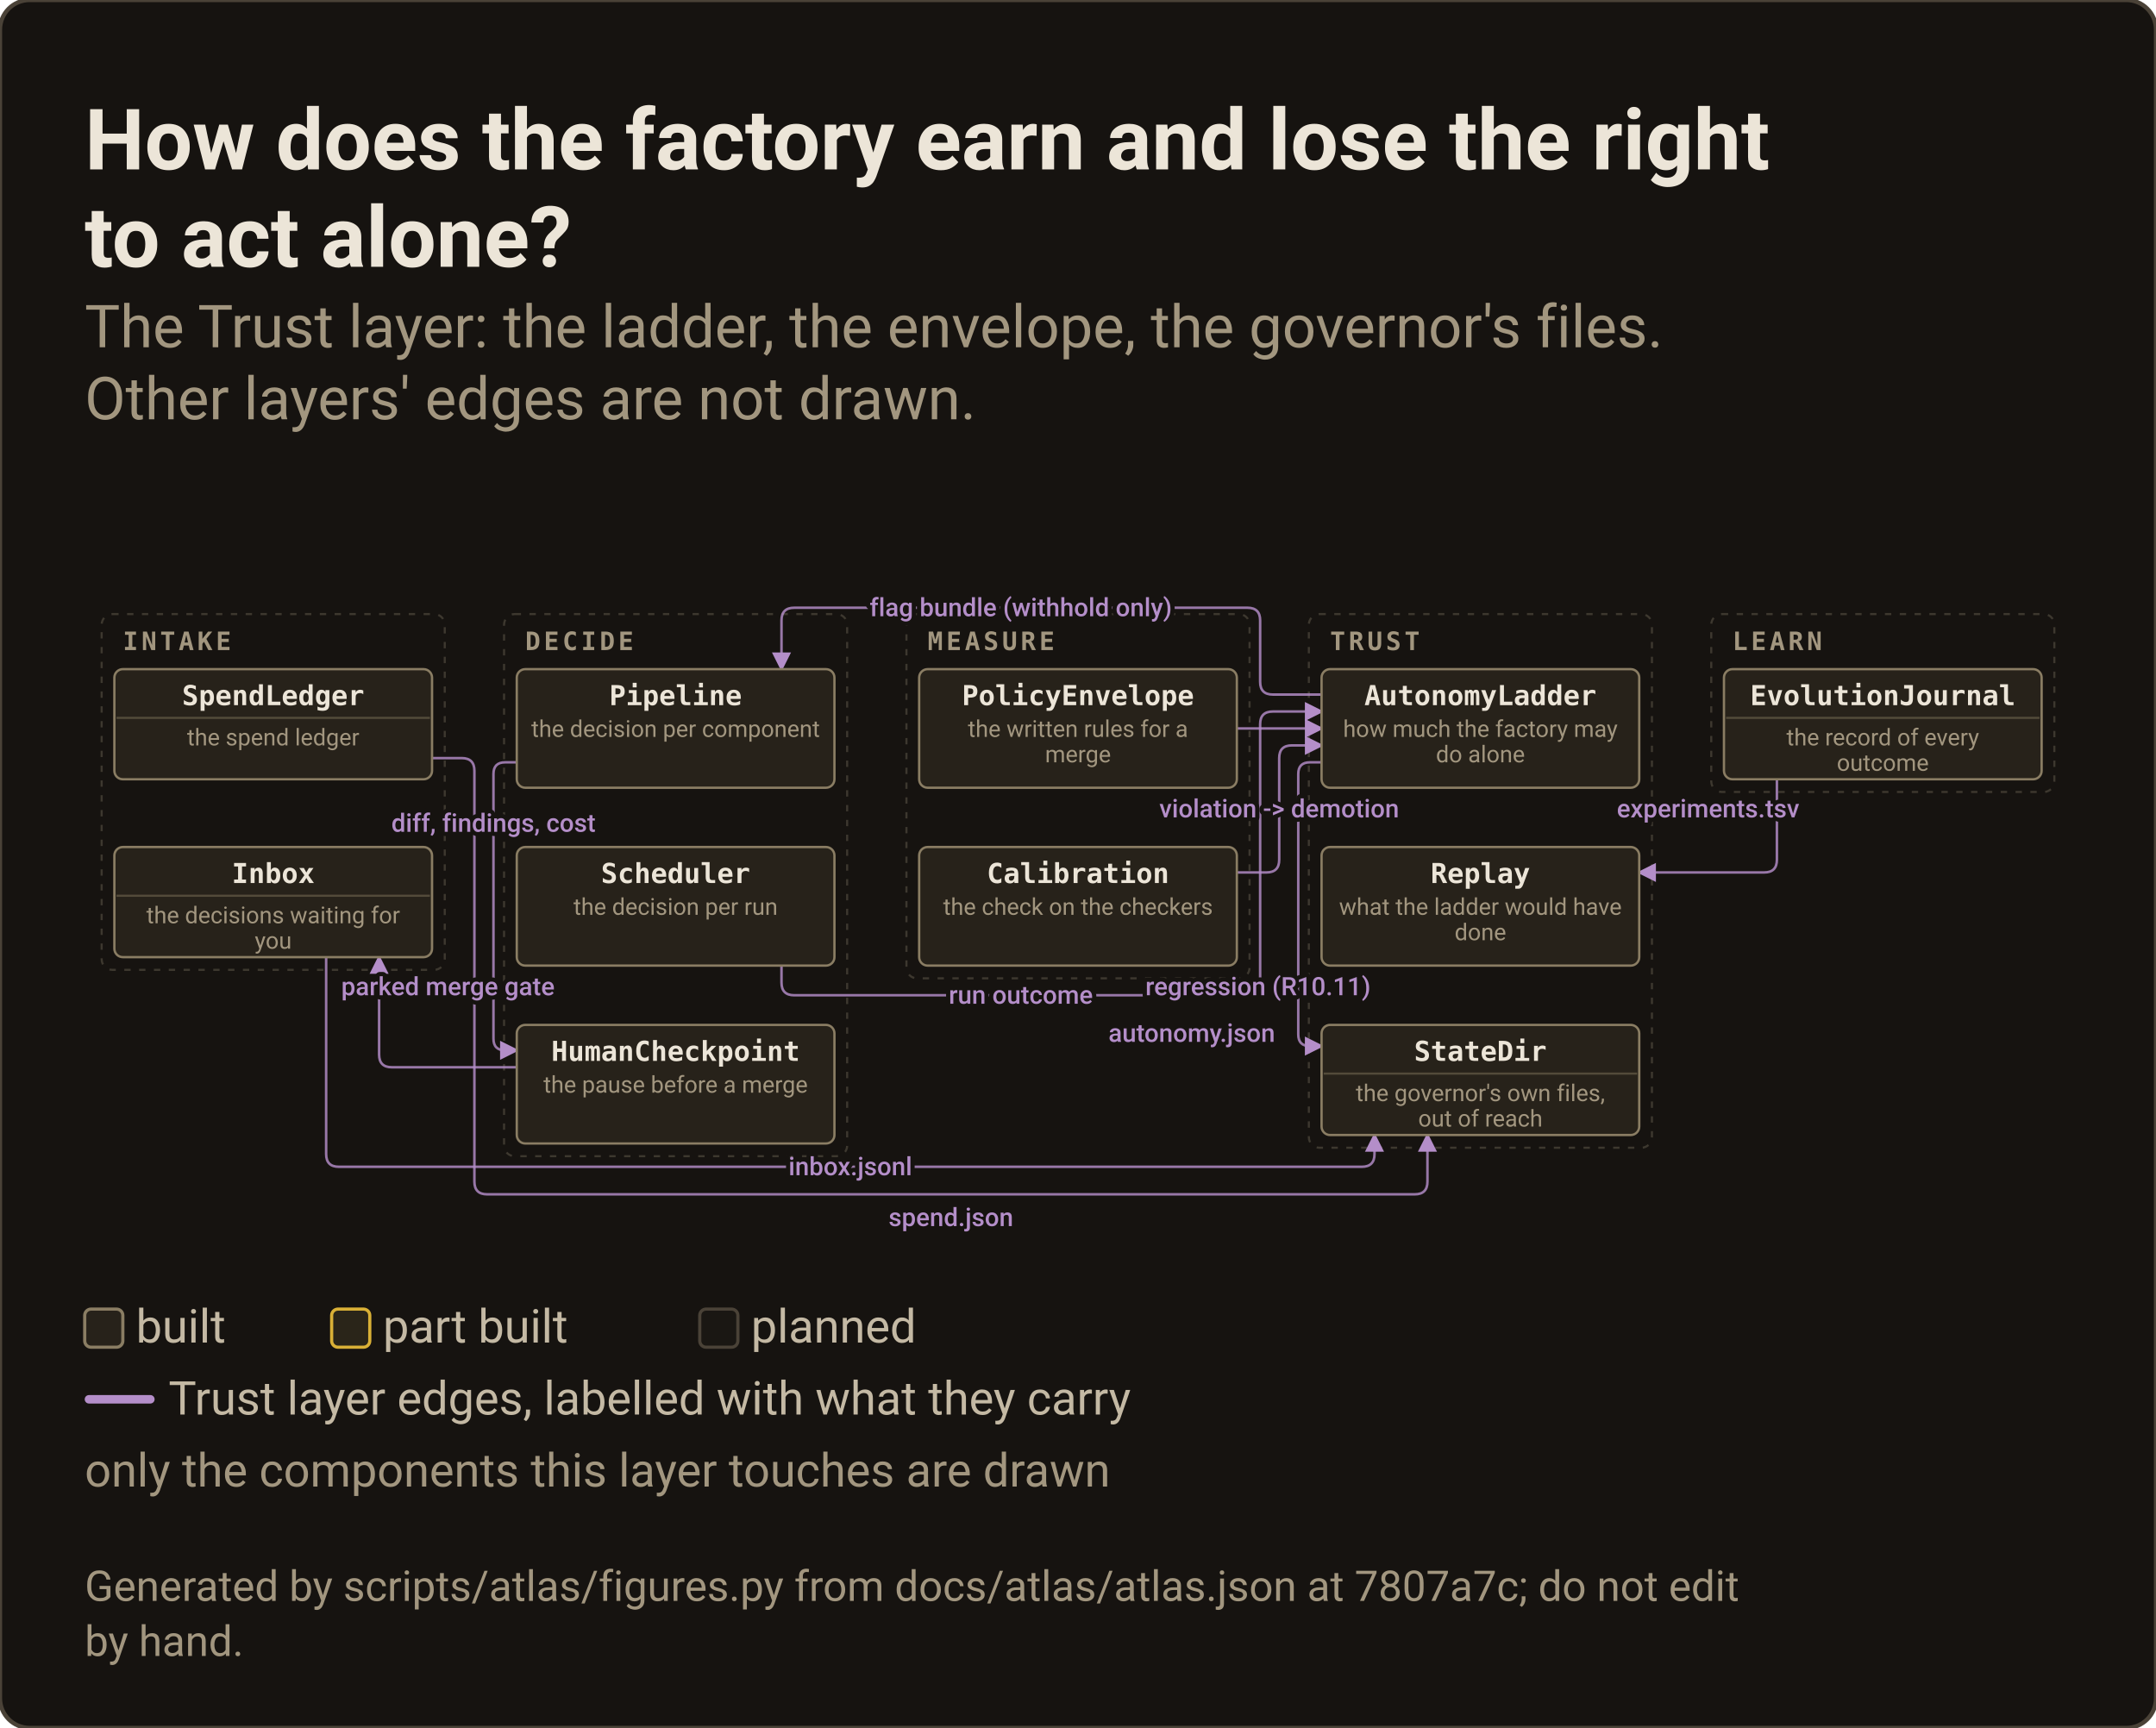
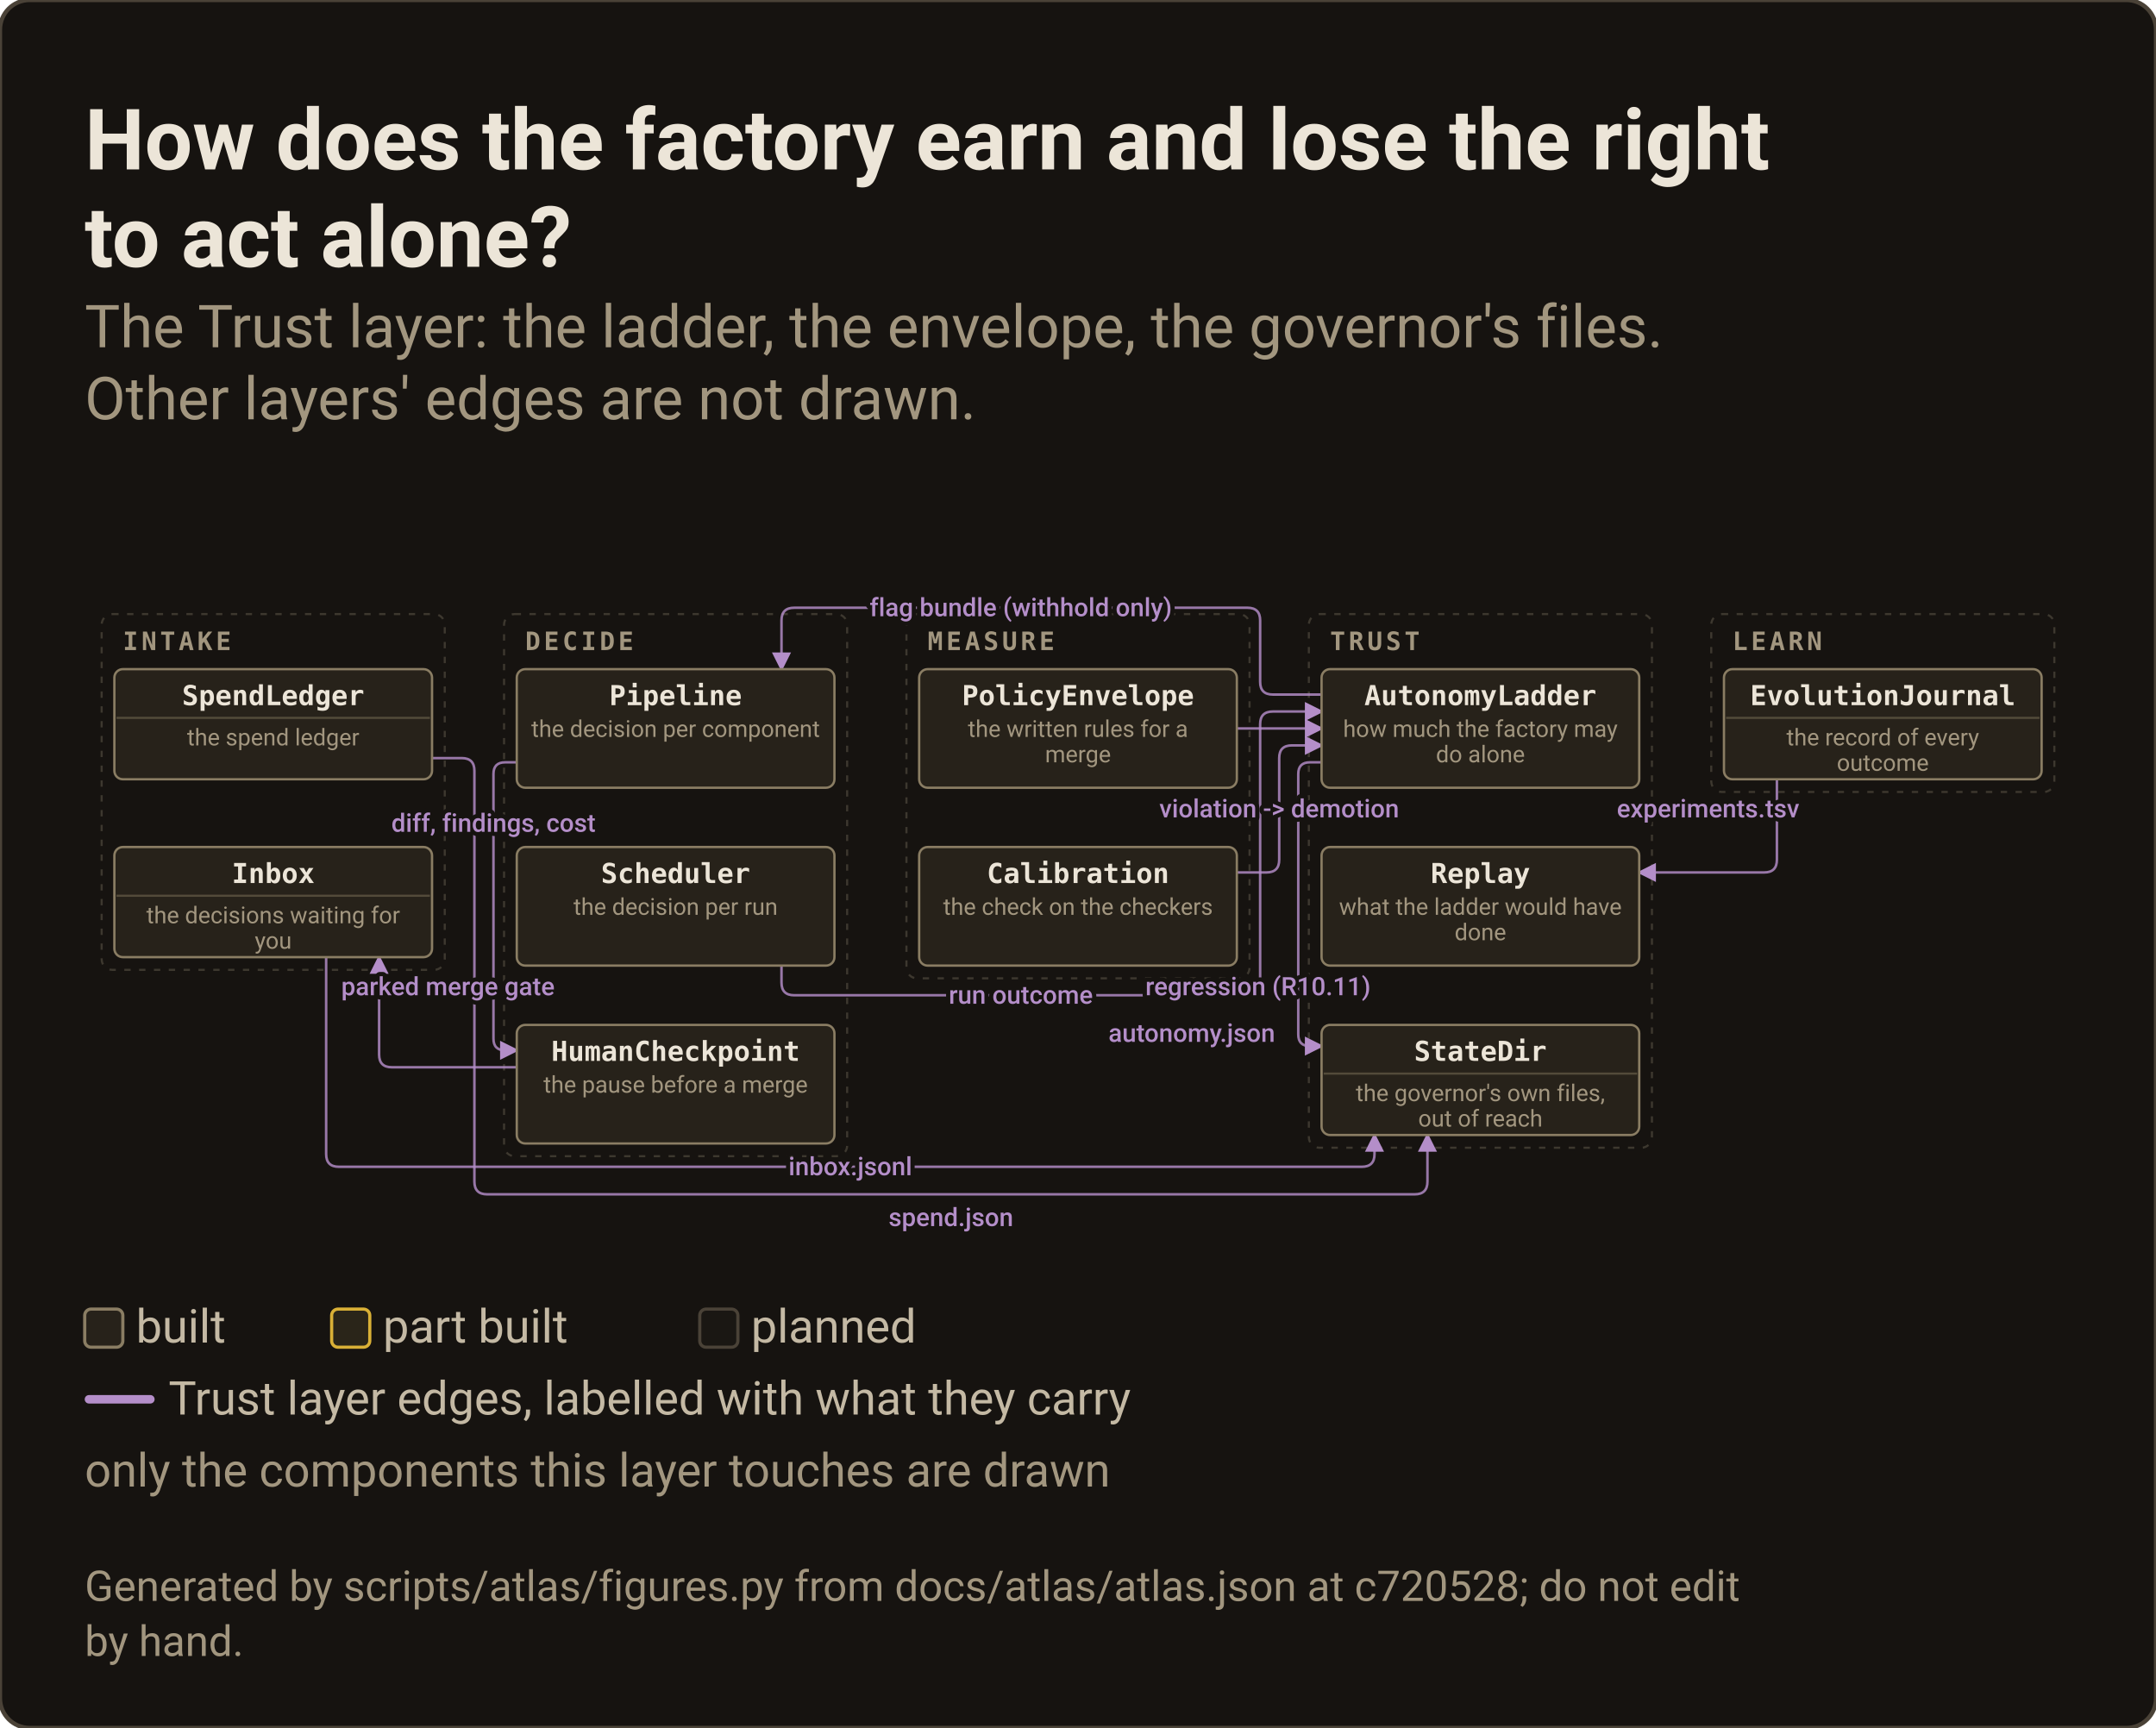
<svg xmlns="http://www.w3.org/2000/svg" width="1018" height="816" viewBox="0 0 1018 816" role="img" aria-label="Trust layer of the kstrl system map">
  <rect x="0" y="0" width="1018" height="816" rx="14" fill="#161310" stroke="#4A4237" stroke-width="2" />
  <text x="40.0" y="80.0" class="c0">How does the factory earn and lose the right</text>
  <text x="40.0" y="126.0" class="c0">to act alone?</text>
  <text x="40.0" y="164.0" class="c1">The Trust layer: the ladder, the envelope, the governor's files.</text>
  <text x="40.0" y="198.0" class="c1">Other layers' edges are not drawn.</text>
  <svg id="map" x="40.0" y="216.0" width="938" height="380" viewBox="0 0 938 380" overflow="visible">
    <defs>
      <marker id="map-m-work" viewBox="0 0 8 8" refX="7" refY="4" markerUnits="userSpaceOnUse" markerWidth="9" markerHeight="9" orient="auto-start-reverse">
        <path d="M0,0 L8,4 L0,8 z" fill="#D9CDB2" />
      </marker>
      <marker id="map-m-measure" viewBox="0 0 8 8" refX="7" refY="4" markerUnits="userSpaceOnUse" markerWidth="9" markerHeight="9" orient="auto-start-reverse">
        <path d="M0,0 L8,4 L0,8 z" fill="#82A7BA" />
      </marker>
      <marker id="map-m-feedback" viewBox="0 0 8 8" refX="7" refY="4" markerUnits="userSpaceOnUse" markerWidth="9" markerHeight="9" orient="auto-start-reverse">
        <path d="M0,0 L8,4 L0,8 z" fill="#E39A86" />
      </marker>
      <marker id="map-m-operator" viewBox="0 0 8 8" refX="7" refY="4" markerUnits="userSpaceOnUse" markerWidth="9" markerHeight="9" orient="auto-start-reverse">
        <path d="M0,0 L8,4 L0,8 z" fill="#DD9BBD" />
      </marker>
      <marker id="map-m-trust" viewBox="0 0 8 8" refX="7" refY="4" markerUnits="userSpaceOnUse" markerWidth="9" markerHeight="9" orient="auto-start-reverse">
        <path d="M0,0 L8,4 L0,8 z" fill="#B48EC9" />
      </marker>
      <marker id="map-m-learn" viewBox="0 0 8 8" refX="7" refY="4" markerUnits="userSpaceOnUse" markerWidth="9" markerHeight="9" orient="auto-start-reverse">
        <path d="M0,0 L8,4 L0,8 z" fill="#86C9A9" />
      </marker>
      <marker id="map-m-record" viewBox="0 0 8 8" refX="7" refY="4" markerUnits="userSpaceOnUse" markerWidth="9" markerHeight="9" orient="auto-start-reverse">
        <path d="M0,0 L8,4 L0,8 z" fill="#B7C27C" />
      </marker>
      <marker id="map-m-change" viewBox="0 0 8 8" refX="7" refY="4" markerUnits="userSpaceOnUse" markerWidth="9" markerHeight="9" orient="auto-start-reverse">
        <path d="M0,0 L8,4 L0,8 z" fill="#E26D5A" />
      </marker>
      <marker id="map-m-reach" viewBox="0 0 8 8" refX="7" refY="4" markerUnits="userSpaceOnUse" markerWidth="9" markerHeight="9" orient="auto-start-reverse">
        <path d="M0,0 L8,4 L0,8 z" fill="#E5A84F" />
      </marker>
    </defs>
    <style>#map .node.quiet{opacity:.42}#map .node.planned{opacity:.5}#map .node.planned.quiet{opacity:.3}#map .node.meas .node__box{stroke:#82A7BA;stroke-width:2.2}#map .node.acts .node__box{stroke:#E5A84F;stroke-width:2.4}#map .node__ring{display:none;fill:none;stroke:#82A7BA;stroke-width:1.6}#map .node.meas .node__ring{display:inline}#map .flow.planned{opacity:.35}#map .flowlbl.planned{opacity:.5}#map .flow.off,#map .flowlbl.off{display:none}#map .flow.hot{opacity:1;stroke-opacity:1;stroke-width:2.6}#map .flowlbl.hot{opacity:1}</style>
    <rect x="8.0" y="74.0" width="162.0" height="168.0" rx="5" fill="none" stroke="#A2967F" stroke-opacity=".28" stroke-width="1" stroke-dasharray="3 4" />
    <text x="18.0" y="91.0" class="t1">INTAKE</text>
    <rect x="198.0" y="74.0" width="162.0" height="256.0" rx="5" fill="none" stroke="#A2967F" stroke-opacity=".28" stroke-width="1" stroke-dasharray="3 4" />
    <text x="208.0" y="91.0" class="t1">DECIDE</text>
    <rect x="388.0" y="74.0" width="162.0" height="172.0" rx="5" fill="none" stroke="#A2967F" stroke-opacity=".28" stroke-width="1" stroke-dasharray="3 4" />
    <text x="398.0" y="91.0" class="t1">MEASURE</text>
    <rect x="578.0" y="74.0" width="162.0" height="252.0" rx="5" fill="none" stroke="#A2967F" stroke-opacity=".28" stroke-width="1" stroke-dasharray="3 4" />
    <text x="588.0" y="91.0" class="t1">TRUST</text>
    <rect x="768.0" y="74.0" width="162.0" height="84.0" rx="5" fill="none" stroke="#A2967F" stroke-opacity=".28" stroke-width="1" stroke-dasharray="3 4" />
    <text x="778.0" y="91.0" class="t1">LEARN</text>
    <g data-layer="flow">
      <path id="map-f44" class="flow trust" data-edge="44" data-from="Pipeline" data-to="HumanCheckpoint" data-art="diff, findings, cost" data-kind="trust" data-layer="trust" d="M 204.0 144.0 L 198.5 144.0 Q 193.0 144.0 193.0 149.5 L 193.0 274.5 Q 193.0 280.0 198.5 280.0 L 204.0 280.0" fill="none" stroke="#B48EC9" stroke-opacity="0.82" stroke-width="1.2" stroke-linecap="round" marker-end="url(#map-m-trust)" />
      <path id="map-f46" class="flow trust" data-edge="46" data-from="HumanCheckpoint" data-to="Inbox" data-art="parked merge gate" data-kind="trust" data-layer="trust" d="M 204.0 288.0 L 145.0 288.0 Q 139.0 288.0 139.0 282.0 L 139.0 236.0" fill="none" stroke="#B48EC9" stroke-opacity="0.82" stroke-width="1.2" stroke-linecap="round" marker-end="url(#map-m-trust)" />
      <path id="map-f48" class="flow trust" data-edge="48" data-from="Scheduler" data-to="AutonomyLadder" data-art="run outcome" data-kind="trust" data-layer="trust" d="M 329.0 240.0 L 329.0 248.0 Q 329.0 254.0 335.0 254.0 L 549.0 254.0 Q 555.0 254.0 555.0 248.0 L 555.0 126.0 Q 555.0 120.0 561.0 120.0 L 584.0 120.0" fill="none" stroke="#B48EC9" stroke-opacity="0.82" stroke-width="1.2" stroke-linecap="round" marker-end="url(#map-m-trust)" />
      <path id="map-f49" class="flow trust" data-edge="49" data-from="AutonomyLadder" data-to="Pipeline" data-art="flag bundle (withhold only)" data-kind="trust" data-layer="trust" d="M 584.0 112.0 L 561.0 112.0 Q 555.0 112.0 555.0 106.0 L 555.0 77.0 Q 555.0 71.0 549.0 71.0 L 335.0 71.0 Q 329.0 71.0 329.0 77.0 L 329.0 100.0" fill="none" stroke="#B48EC9" stroke-opacity="0.82" stroke-width="1.2" stroke-linecap="round" marker-end="url(#map-m-trust)" />
      <path id="map-f50" class="flow trust" data-edge="50" data-from="PolicyEnvelope" data-to="AutonomyLadder" data-art="violation -&gt; demotion" data-kind="trust" data-layer="trust" d="M 544.0 128.0 L 584.0 128.0" fill="none" stroke="#B48EC9" stroke-opacity="0.82" stroke-width="1.2" stroke-linecap="round" marker-end="url(#map-m-trust)" />
      <path id="map-f51" class="flow trust" data-edge="51" data-from="Calibration" data-to="AutonomyLadder" data-art="regression (R10.11)" data-kind="trust" data-layer="trust" d="M 544.0 196.0 L 558.0 196.0 Q 564.0 196.0 564.0 190.0 L 564.0 142.0 Q 564.0 136.0 570.0 136.0 L 584.0 136.0" fill="none" stroke="#B48EC9" stroke-opacity="0.82" stroke-width="1.2" stroke-linecap="round" marker-end="url(#map-m-trust)" />
      <path id="map-f52" class="flow trust" data-edge="52" data-from="AutonomyLadder" data-to="StateDir" data-art="autonomy.json" data-kind="trust" data-layer="trust" d="M 584.0 144.0 L 578.5 144.0 Q 573.0 144.0 573.0 149.5 L 573.0 272.5 Q 573.0 278.0 578.5 278.0 L 584.0 278.0" fill="none" stroke="#B48EC9" stroke-opacity="0.82" stroke-width="1.2" stroke-linecap="round" marker-end="url(#map-m-trust)" />
      <path id="map-f53" class="flow trust" data-edge="53" data-from="SpendLedger" data-to="StateDir" data-art="spend.json" data-kind="trust" data-layer="trust" d="M 164.0 142.0 L 178.0 142.0 Q 184.0 142.0 184.0 148.0 L 184.0 342.0 Q 184.0 348.0 190.0 348.0 L 628.0 348.0 Q 634.0 348.0 634.0 342.0 L 634.0 320.0" fill="none" stroke="#B48EC9" stroke-opacity="0.82" stroke-width="1.2" stroke-linecap="round" marker-end="url(#map-m-trust)" />
      <path id="map-f54" class="flow trust" data-edge="54" data-from="Inbox" data-to="StateDir" data-art="inbox.jsonl" data-kind="trust" data-layer="trust" d="M 114.0 236.0 L 114.0 329.0 Q 114.0 335.0 120.0 335.0 L 603.0 335.0 Q 609.0 335.0 609.0 329.0 L 609.0 320.0" fill="none" stroke="#B48EC9" stroke-opacity="0.82" stroke-width="1.2" stroke-linecap="round" marker-end="url(#map-m-trust)" />
      <path id="map-f57" class="flow trust" data-edge="57" data-from="EvolutionJournal" data-to="Replay" data-art="experiments.tsv" data-kind="trust" data-layer="trust" d="M 799.0 152.0 L 799.0 190.0 Q 799.0 196.0 793.0 196.0 L 734.0 196.0" fill="none" stroke="#B48EC9" stroke-opacity="0.82" stroke-width="1.2" stroke-linecap="round" marker-end="url(#map-m-trust)" />
    </g>
    <g class="node built" data-id="SpendLedger" data-kind="store" data-state="built" data-region="intake" role="button" tabindex="0" aria-label="SpendLedger, the spend ledger, built">
      <rect class="node__box" x="14.0" y="100.0" width="150.0" height="52.0" rx="4.0" fill="#27221A" stroke="#8A7D63" stroke-width="1.1" />
      <rect class="node__ring" x="17.0" y="103.0" width="144.0" height="46.0" rx="3.0" />
      <text x="89.0" y="117.0" class="t2">SpendLedger</text>
      <line x1="15.0" y1="123.0" x2="163.0" y2="123.0" stroke="#8A7D63" stroke-opacity=".45" stroke-width="1" />
      <g data-layer="job">
        <text x="89.0" y="136.0" class="t3">the spend ledger</text>
      </g>
    </g>
    <g class="node built" data-id="Inbox" data-kind="store" data-state="built" data-region="intake" role="button" tabindex="0" aria-label="Inbox, the decisions waiting for you, built">
      <rect class="node__box" x="14.0" y="184.0" width="150.0" height="52.0" rx="4.0" fill="#27221A" stroke="#8A7D63" stroke-width="1.1" />
      <rect class="node__ring" x="17.0" y="187.0" width="144.0" height="46.0" rx="3.0" />
      <text x="89.0" y="201.0" class="t2">Inbox</text>
      <line x1="15.0" y1="207.0" x2="163.0" y2="207.0" stroke="#8A7D63" stroke-opacity=".45" stroke-width="1" />
      <g data-layer="job">
        <text x="89.0" y="220.0" class="t3">the decisions waiting for</text>
        <text x="89.0" y="232.0" class="t3">you</text>
      </g>
    </g>
    <g class="node built" data-id="PolicyEnvelope" data-kind="component" data-state="built" data-region="measure" role="button" tabindex="0" aria-label="PolicyEnvelope, the written rules for a merge, built">
      <rect class="node__box" x="394.0" y="100.0" width="150.0" height="56.0" rx="4.0" fill="#27221A" stroke="#8A7D63" stroke-width="1.1" />
      <rect class="node__ring" x="397.0" y="103.0" width="144.0" height="50.0" rx="3.0" />
      <text x="469.0" y="117.0" class="t2">PolicyEnvelope</text>
      <g data-layer="job">
        <text x="469.0" y="132.0" class="t3">the written rules for a</text>
        <text x="469.0" y="144.0" class="t3">merge</text>
      </g>
    </g>
    <g class="node built" data-id="Calibration" data-kind="component" data-state="built" data-region="measure" role="button" tabindex="0" aria-label="Calibration, the check on the checkers, built">
      <rect class="node__box" x="394.0" y="184.0" width="150.0" height="56.0" rx="4.0" fill="#27221A" stroke="#8A7D63" stroke-width="1.1" />
      <rect class="node__ring" x="397.0" y="187.0" width="144.0" height="50.0" rx="3.0" />
      <text x="469.0" y="201.0" class="t2">Calibration</text>
      <g data-layer="job">
        <text x="469.0" y="216.0" class="t3">the check on the checkers</text>
      </g>
    </g>
    <g class="node built" data-id="Pipeline" data-kind="component" data-state="built" data-region="decide" role="button" tabindex="0" aria-label="Pipeline, the decision per component, built">
      <rect class="node__box" x="204.0" y="100.0" width="150.0" height="56.0" rx="4.0" fill="#27221A" stroke="#8A7D63" stroke-width="1.1" />
      <rect class="node__ring" x="207.0" y="103.0" width="144.0" height="50.0" rx="3.0" />
      <text x="279.0" y="117.0" class="t2">Pipeline</text>
      <g data-layer="job">
        <text x="279.0" y="132.0" class="t3">the decision per component</text>
      </g>
    </g>
    <g class="node built" data-id="Scheduler" data-kind="component" data-state="built" data-region="decide" role="button" tabindex="0" aria-label="Scheduler, the decision per run, built">
      <rect class="node__box" x="204.0" y="184.0" width="150.0" height="56.0" rx="4.0" fill="#27221A" stroke="#8A7D63" stroke-width="1.1" />
      <rect class="node__ring" x="207.0" y="187.0" width="144.0" height="50.0" rx="3.0" />
      <text x="279.0" y="201.0" class="t2">Scheduler</text>
      <g data-layer="job">
        <text x="279.0" y="216.0" class="t3">the decision per run</text>
      </g>
    </g>
    <g class="node built" data-id="HumanCheckpoint" data-kind="component" data-state="built" data-region="decide" role="button" tabindex="0" aria-label="HumanCheckpoint, the pause before a merge, built">
      <rect class="node__box" x="204.0" y="268.0" width="150.0" height="56.0" rx="4.0" fill="#27221A" stroke="#8A7D63" stroke-width="1.1" />
      <rect class="node__ring" x="207.0" y="271.0" width="144.0" height="50.0" rx="3.0" />
      <text x="279.0" y="285.0" class="t2">HumanCheckpoint</text>
      <g data-layer="job">
        <text x="279.0" y="300.0" class="t3">the pause before a merge</text>
      </g>
    </g>
    <g class="node built" data-id="AutonomyLadder" data-kind="component" data-state="built" data-region="trust" role="button" tabindex="0" aria-label="AutonomyLadder, how much the factory may do alone, built">
      <rect class="node__box" x="584.0" y="100.0" width="150.0" height="56.0" rx="4.0" fill="#27221A" stroke="#8A7D63" stroke-width="1.1" />
      <rect class="node__ring" x="587.0" y="103.0" width="144.0" height="50.0" rx="3.0" />
      <text x="659.0" y="117.0" class="t2">AutonomyLadder</text>
      <g data-layer="job">
        <text x="659.0" y="132.0" class="t3">how much the factory may</text>
        <text x="659.0" y="144.0" class="t3">do alone</text>
      </g>
    </g>
    <g class="node built" data-id="Replay" data-kind="component" data-state="built" data-region="trust" role="button" tabindex="0" aria-label="Replay, what the ladder would have done, built">
      <rect class="node__box" x="584.0" y="184.0" width="150.0" height="56.0" rx="4.0" fill="#27221A" stroke="#8A7D63" stroke-width="1.1" />
      <rect class="node__ring" x="587.0" y="187.0" width="144.0" height="50.0" rx="3.0" />
      <text x="659.0" y="201.0" class="t2">Replay</text>
      <g data-layer="job">
        <text x="659.0" y="216.0" class="t3">what the ladder would have</text>
        <text x="659.0" y="228.0" class="t3">done</text>
      </g>
    </g>
    <g class="node built" data-id="StateDir" data-kind="store" data-state="built" data-region="trust" role="button" tabindex="0" aria-label="StateDir, the governor's own files, out of reach, built">
      <rect class="node__box" x="584.0" y="268.0" width="150.0" height="52.0" rx="4.0" fill="#27221A" stroke="#8A7D63" stroke-width="1.1" />
      <rect class="node__ring" x="587.0" y="271.0" width="144.0" height="46.0" rx="3.0" />
      <text x="659.0" y="285.0" class="t2">StateDir</text>
      <line x1="585.0" y1="291.0" x2="733.0" y2="291.0" stroke="#8A7D63" stroke-opacity=".45" stroke-width="1" />
      <g data-layer="job">
        <text x="659.0" y="304.0" class="t3">the governor's own files,</text>
        <text x="659.0" y="316.0" class="t3">out of reach</text>
      </g>
    </g>
    <g class="node built" data-id="EvolutionJournal" data-kind="store" data-state="built" data-region="learn" role="button" tabindex="0" aria-label="EvolutionJournal, the record of every outcome, built">
      <rect class="node__box" x="774.0" y="100.0" width="150.0" height="52.0" rx="4.0" fill="#27221A" stroke="#8A7D63" stroke-width="1.1" />
      <rect class="node__ring" x="777.0" y="103.0" width="144.0" height="46.0" rx="3.0" />
      <text x="849.0" y="117.0" class="t2">EvolutionJournal</text>
      <line x1="775.0" y1="123.0" x2="923.0" y2="123.0" stroke="#8A7D63" stroke-opacity=".45" stroke-width="1" />
      <g data-layer="job">
        <text x="849.0" y="136.0" class="t3">the record of every</text>
        <text x="849.0" y="148.0" class="t3">outcome</text>
      </g>
    </g>
    <g data-layer="flow">
      <g class="flowlbl trust" data-edge="44" data-from="Pipeline" data-to="HumanCheckpoint" data-layer="trust">
        <text x="193.0" y="176.8" class="t0">diff, findings, cost</text>
      </g>
      <g class="flowlbl trust" data-edge="46" data-from="HumanCheckpoint" data-to="Inbox" data-layer="trust">
        <text x="171.5" y="254.0" class="t0">parked merge gate</text>
      </g>
      <g class="flowlbl trust" data-edge="48" data-from="Scheduler" data-to="AutonomyLadder" data-layer="trust">
        <text x="442.0" y="258.0" class="t0">run outcome</text>
      </g>
      <g class="flowlbl trust" data-edge="49" data-from="AutonomyLadder" data-to="Pipeline" data-layer="trust">
        <text x="442.0" y="75.0" class="t0">flag bundle (withhold only)</text>
      </g>
      <g class="flowlbl trust" data-edge="50" data-from="PolicyEnvelope" data-to="AutonomyLadder" data-layer="trust">
        <text x="564.0" y="170.0" class="t0">violation -&gt; demotion</text>
      </g>
      <g class="flowlbl trust" data-edge="51" data-from="Calibration" data-to="AutonomyLadder" data-layer="trust">
        <text x="554.0" y="254.0" class="t0">regression (R10.11)</text>
      </g>
      <g class="flowlbl trust" data-edge="52" data-from="AutonomyLadder" data-to="StateDir" data-layer="trust">
        <text x="522.7" y="276.0" class="t0">autonomy.json</text>
      </g>
      <g class="flowlbl trust" data-edge="53" data-from="SpendLedger" data-to="StateDir" data-layer="trust">
        <text x="409.0" y="363.0" class="t0">spend.json</text>
      </g>
      <g class="flowlbl trust" data-edge="54" data-from="Inbox" data-to="StateDir" data-layer="trust">
        <text x="361.5" y="339.0" class="t0">inbox.jsonl</text>
      </g>
      <g class="flowlbl trust" data-edge="57" data-from="EvolutionJournal" data-to="Replay" data-layer="trust">
        <text x="766.5" y="170.0" class="t0">experiments.tsv</text>
      </g>
    </g>
    <style>#map .t0{font-family:ui-sans-serif,system-ui,-apple-system,"SF Pro Text","Segoe UI",Roboto,"Helvetica Neue",Arial,sans-serif;font-size:12.0px;font-weight:500;fill:#B48EC9;text-anchor:middle;paint-order:stroke;stroke:#161310;stroke-width:4;stroke-linejoin:round}#map .t1{font-family:ui-monospace,"SF Mono",SFMono-Regular,"JetBrains Mono",Menlo,Consolas,monospace;font-size:12.0px;font-weight:600;fill:#A2967F;text-anchor:start;letter-spacing:.13em}#map .t2{font-family:ui-monospace,"SF Mono",SFMono-Regular,"JetBrains Mono",Menlo,Consolas,monospace;font-size:13.0px;font-weight:600;fill:#ECE5D8;text-anchor:middle}#map .t3{font-family:ui-sans-serif,system-ui,-apple-system,"SF Pro Text","Segoe UI",Roboto,"Helvetica Neue",Arial,sans-serif;font-size:11.0px;font-weight:400;fill:#A2967F;text-anchor:middle}</style>
  </svg>
  <rect x="40.0" y="618.2" width="18" height="18" rx="3" fill="#27221A" stroke="#8A7D63" stroke-width="1.5" />
  <text x="64.2" y="634.0" class="c2">built</text>
  <rect x="156.6" y="618.2" width="18" height="18" rx="3" fill="#2A2519" stroke="#D9B036" stroke-width="1.5" />
  <text x="180.8" y="634.0" class="c2">part built</text>
  <rect x="330.4" y="618.2" width="18" height="18" rx="3" fill="#1A1713" stroke="#4A4237" stroke-width="1.5" />
  <text x="354.6" y="634.0" class="c2">planned</text>
  <rect x="40.0" y="658.8" width="33" height="4" rx="2" fill="#B48EC9" />
  <text x="79.6" y="668.0" class="c2">Trust layer edges, labelled with what they carry</text>
  <text x="40.0" y="702.0" class="c3">only the components this layer touches are drawn</text>
-   <text x="40.0" y="756.0" class="c4">Generated by scripts/atlas/figures.py from docs/atlas/atlas.json at 7807a7c; do not edit</text>
+   <text x="40.0" y="756.0" class="c4">Generated by scripts/atlas/figures.py from docs/atlas/atlas.json at c720528; do not edit</text>
  <text x="40.0" y="782.0" class="c4">by hand.</text>
  <style>.c0{font-family:ui-sans-serif,system-ui,-apple-system,"SF Pro Text","Segoe UI",Roboto,"Helvetica Neue",Arial,sans-serif;font-size:40.0px;font-weight:600;fill:#ECE5D8;text-anchor:start}.c1{font-family:ui-sans-serif,system-ui,-apple-system,"SF Pro Text","Segoe UI",Roboto,"Helvetica Neue",Arial,sans-serif;font-size:28.0px;font-weight:400;fill:#A2967F;text-anchor:start}.c2{font-family:ui-sans-serif,system-ui,-apple-system,"SF Pro Text","Segoe UI",Roboto,"Helvetica Neue",Arial,sans-serif;font-size:22.0px;font-weight:400;fill:#C4B9A4;text-anchor:start}.c3{font-family:ui-sans-serif,system-ui,-apple-system,"SF Pro Text","Segoe UI",Roboto,"Helvetica Neue",Arial,sans-serif;font-size:22.0px;font-weight:400;fill:#A2967F;text-anchor:start}.c4{font-family:ui-sans-serif,system-ui,-apple-system,"SF Pro Text","Segoe UI",Roboto,"Helvetica Neue",Arial,sans-serif;font-size:20.0px;font-weight:400;fill:#A2967F;text-anchor:start}</style>
</svg>
